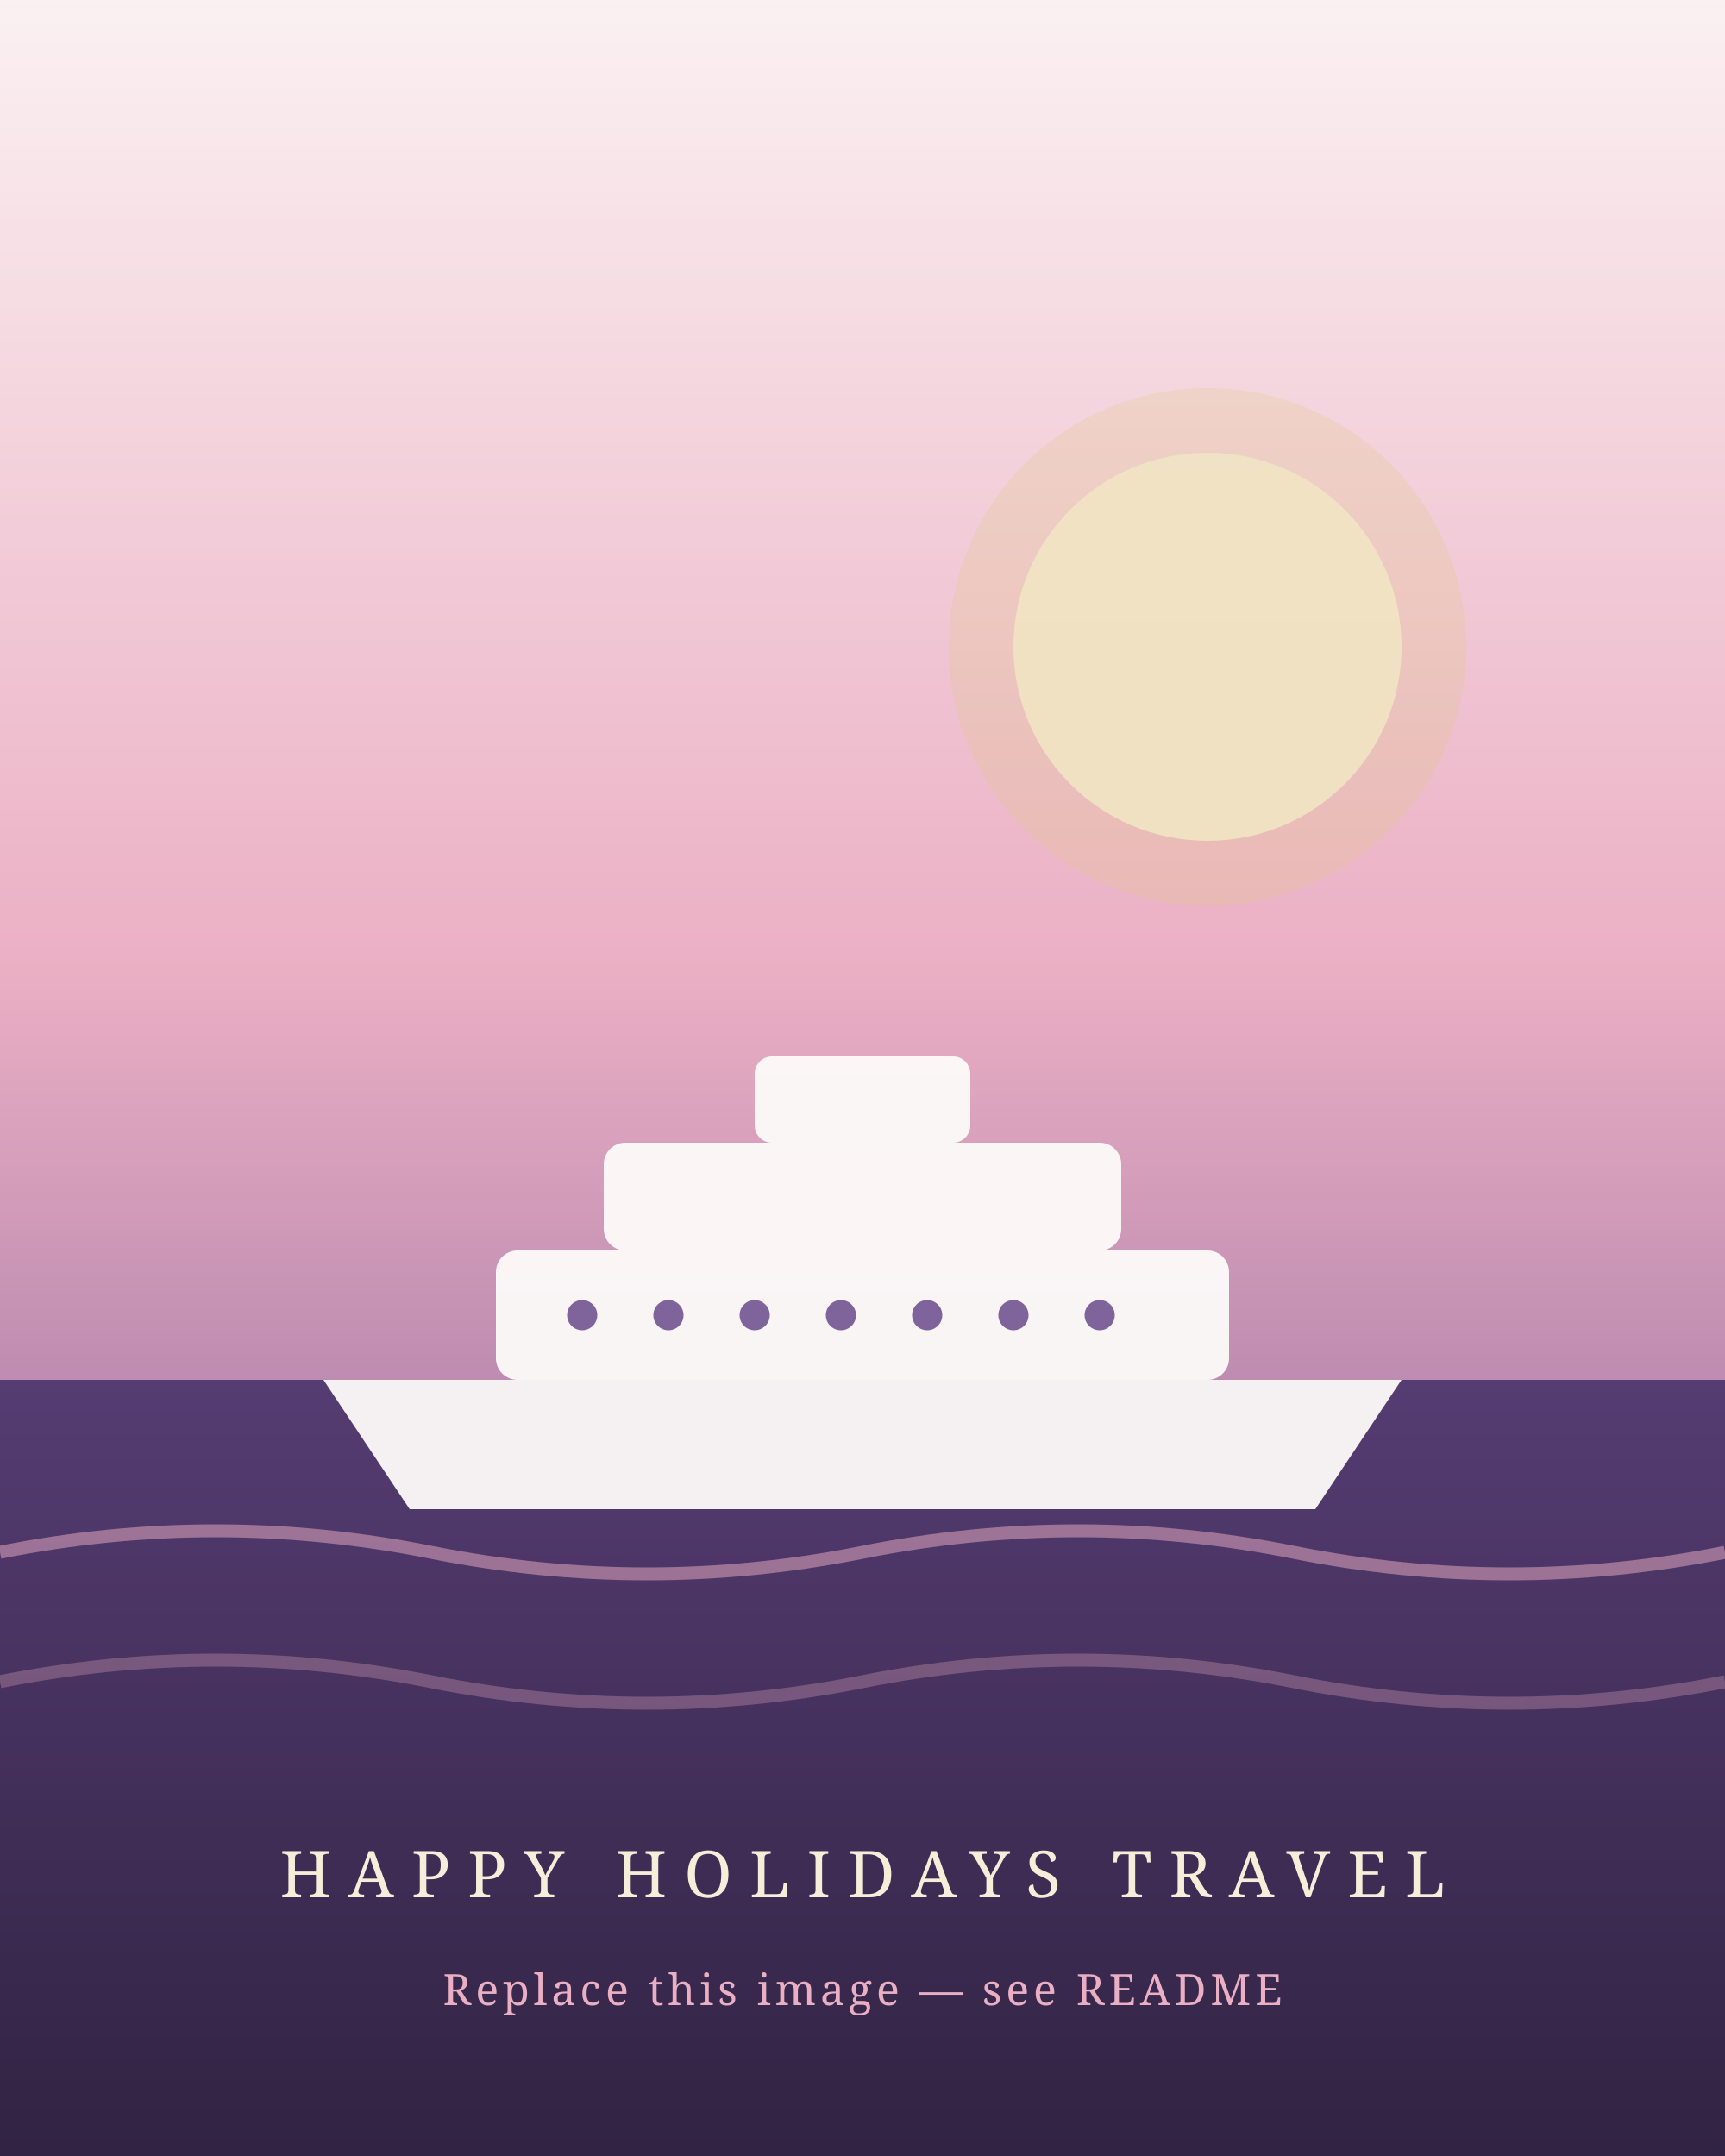
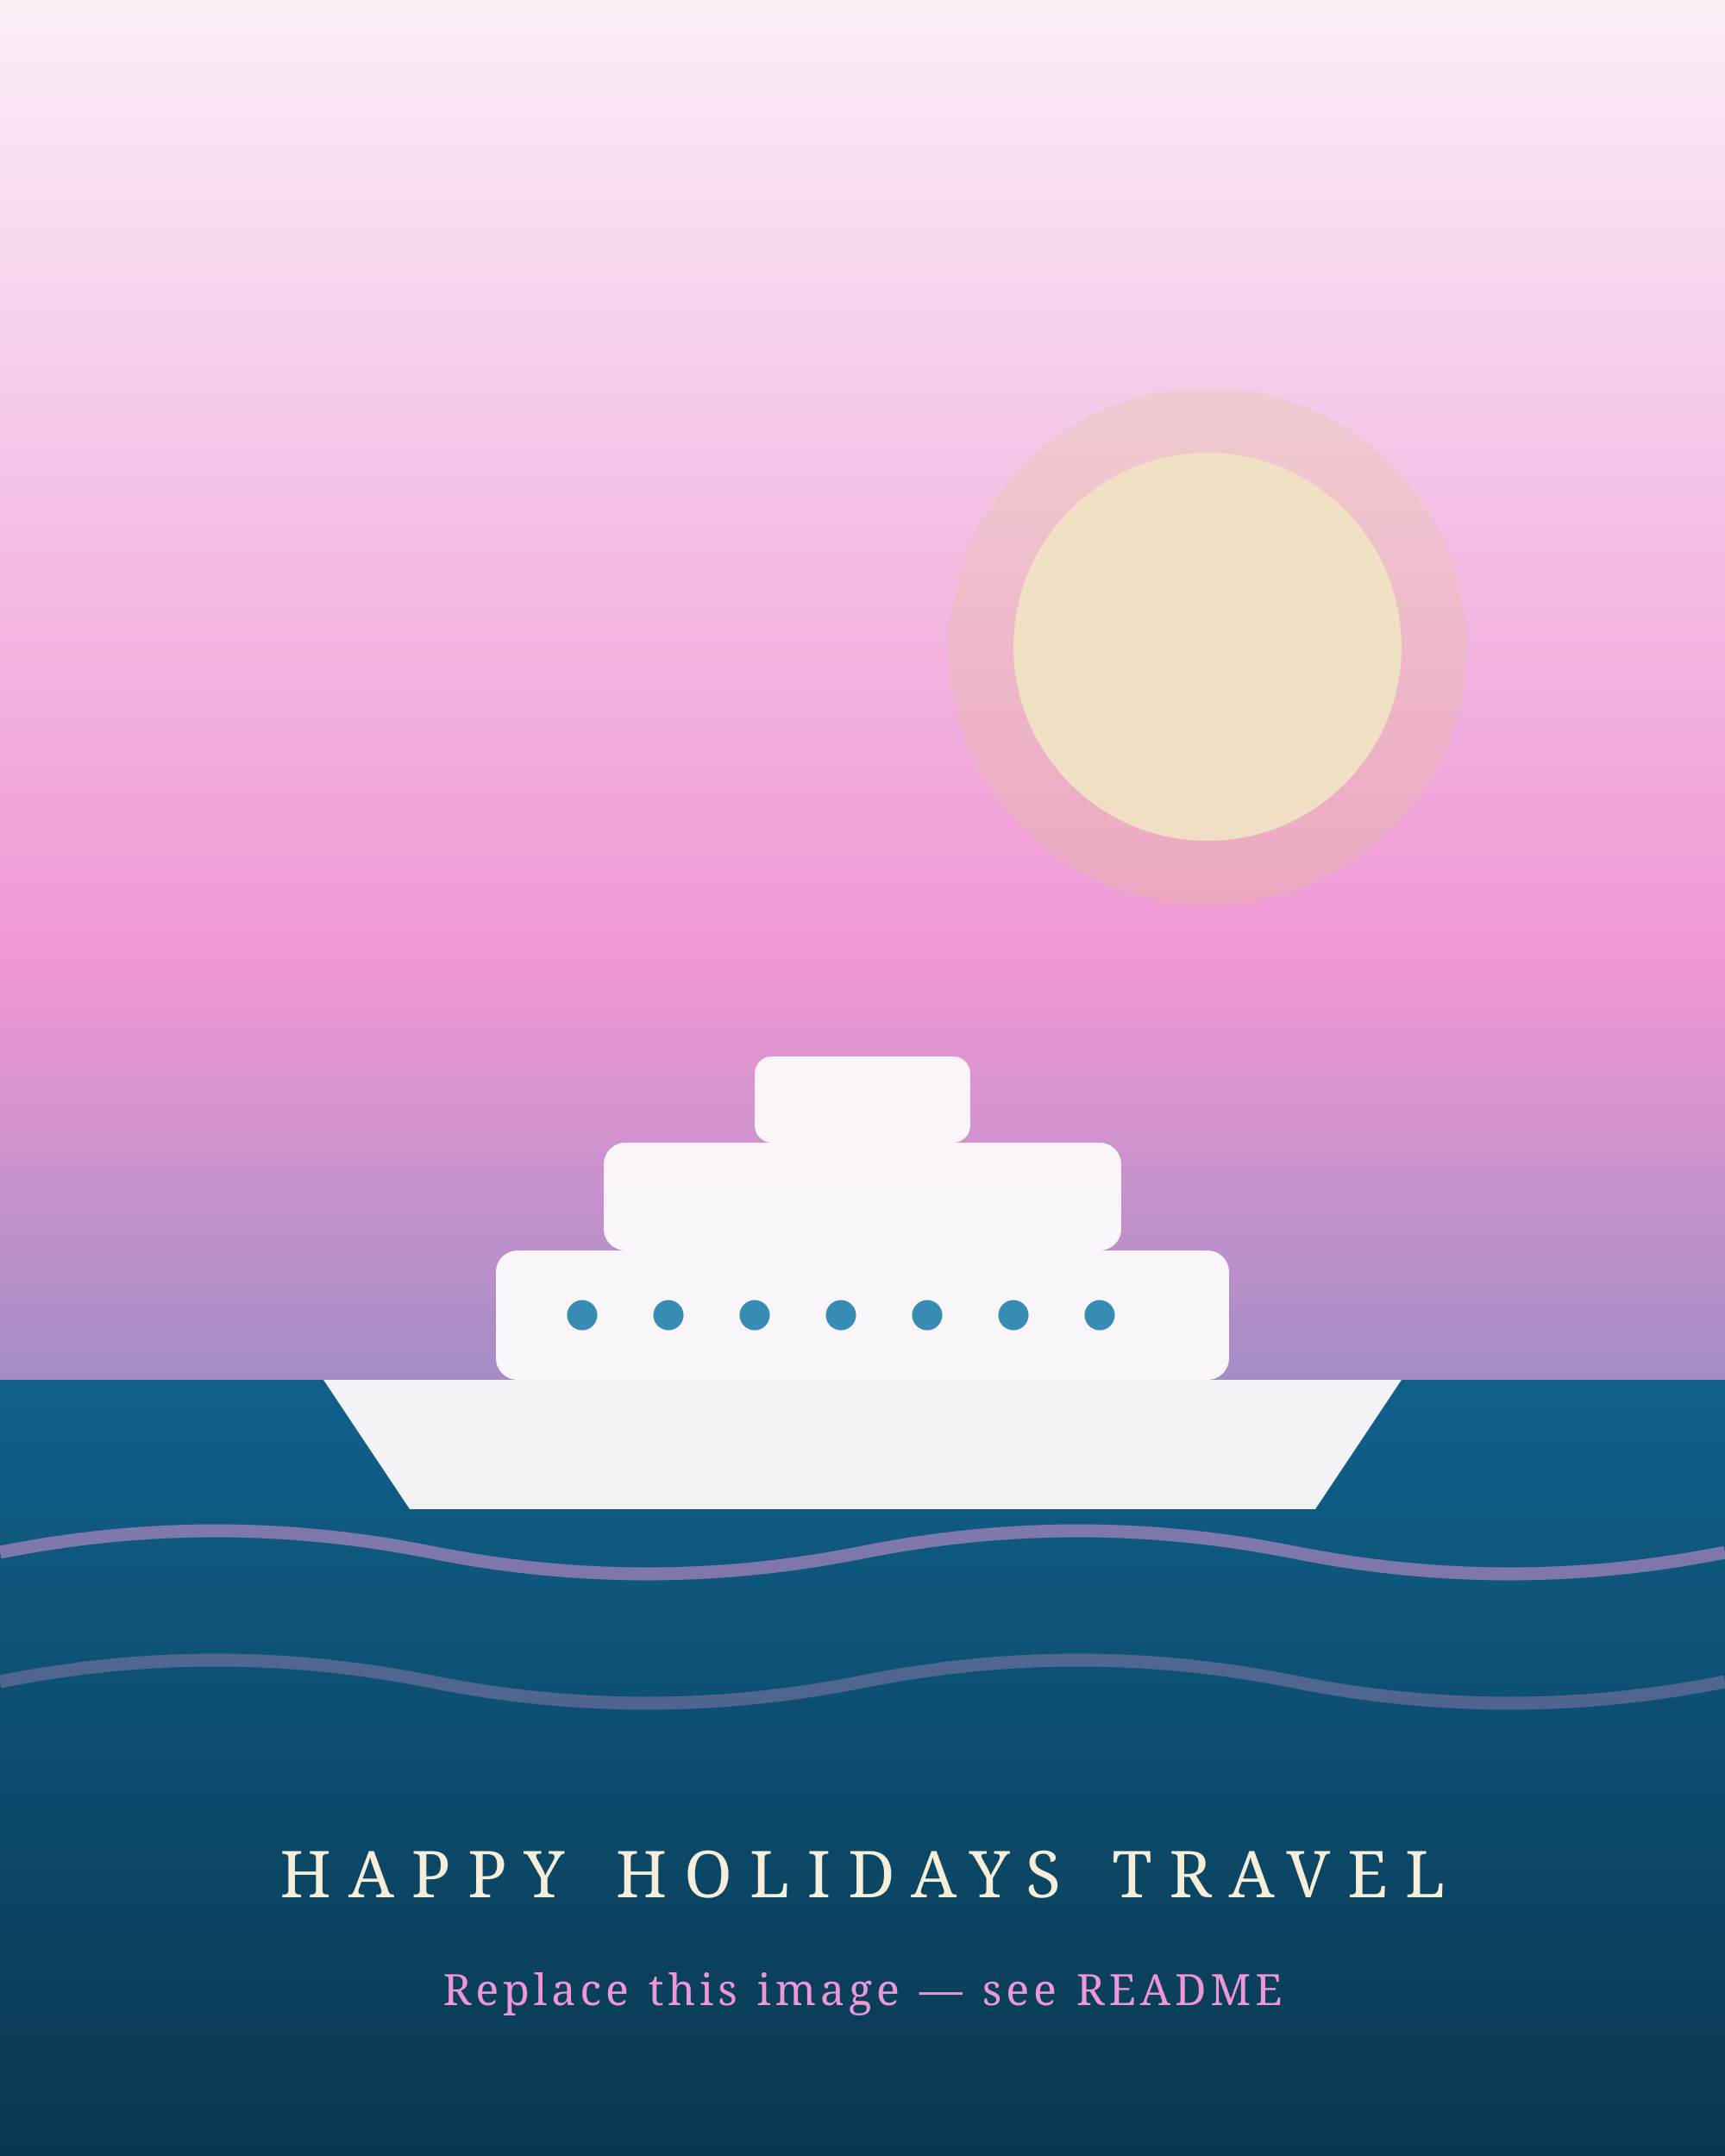
<svg xmlns="http://www.w3.org/2000/svg" viewBox="0 0 800 1000" role="img" aria-label="Placeholder invitation image">
  <defs>
    <linearGradient id="sky" x1="0" y1="0" x2="0" y2="1">
-       <stop offset="0%" stop-color="#FBF1F2" />
-       <stop offset="45%" stop-color="#EBAFC4" />
-       <stop offset="100%" stop-color="#684A8B" />
+       <stop offset="0%" stop-color="#FBF0F8" />
+       <stop offset="45%" stop-color="#EF97D5" />
+       <stop offset="100%" stop-color="#1479A6" />
    </linearGradient>
    <linearGradient id="sea" x1="0" y1="0" x2="0" y2="1">
-       <stop offset="0%" stop-color="#553C72" />
-       <stop offset="100%" stop-color="#312343" />
+       <stop offset="0%" stop-color="#10618B" />
+       <stop offset="100%" stop-color="#093750" />
    </linearGradient>
  </defs>
  <rect width="800" height="1000" fill="url(#sky)" />
  <circle cx="560" cy="300" r="90" fill="#F6EED8" opacity="0.9" />
  <circle cx="560" cy="300" r="120" fill="#DEC684" opacity="0.25" />
  <rect y="640" width="800" height="360" fill="url(#sea)" />
-   <g fill="#FDFAF9" opacity="0.95">
+   <g fill="#FDFAFC" opacity="0.95">
    <path d="M150 640 L650 640 L610 700 L190 700 Z" />
    <rect x="230" y="580" width="340" height="60" rx="10" />
    <rect x="280" y="530" width="240" height="50" rx="10" />
    <rect x="350" y="490" width="100" height="40" rx="8" />
  </g>
-   <g fill="#684A8B" opacity="0.85">
+   <g fill="#1479A6" opacity="0.85">
    <circle cx="270" cy="610" r="7" />
    <circle cx="310" cy="610" r="7" />
    <circle cx="350" cy="610" r="7" />
    <circle cx="390" cy="610" r="7" />
    <circle cx="430" cy="610" r="7" />
    <circle cx="470" cy="610" r="7" />
    <circle cx="510" cy="610" r="7" />
  </g>
-   <path d="M0 720 Q100 700 200 720 T400 720 T600 720 T800 720" stroke="#EBAFC4" stroke-width="6" fill="none" opacity="0.5" />
-   <path d="M0 780 Q100 760 200 780 T400 780 T600 780 T800 780" stroke="#EBAFC4" stroke-width="6" fill="none" opacity="0.3" />
+   <path d="M0 720 Q100 700 200 720 T400 720 T600 720 T800 720" stroke="#EF97D5" stroke-width="6" fill="none" opacity="0.5" />
+   <path d="M0 780 Q100 760 200 780 T400 780 T600 780 T800 780" stroke="#EF97D5" stroke-width="6" fill="none" opacity="0.3" />
  <text x="400" y="880" text-anchor="middle" font-family="Georgia, serif" font-size="30" fill="#F6EED8" letter-spacing="8">HAPPY HOLIDAYS TRAVEL</text>
-   <text x="400" y="930" text-anchor="middle" font-family="Georgia, serif" font-size="20" fill="#EBAFC4" letter-spacing="2">Replace this image — see README</text>
+   <text x="400" y="930" text-anchor="middle" font-family="Georgia, serif" font-size="20" fill="#EF97D5" letter-spacing="2">Replace this image — see README</text>
</svg>
